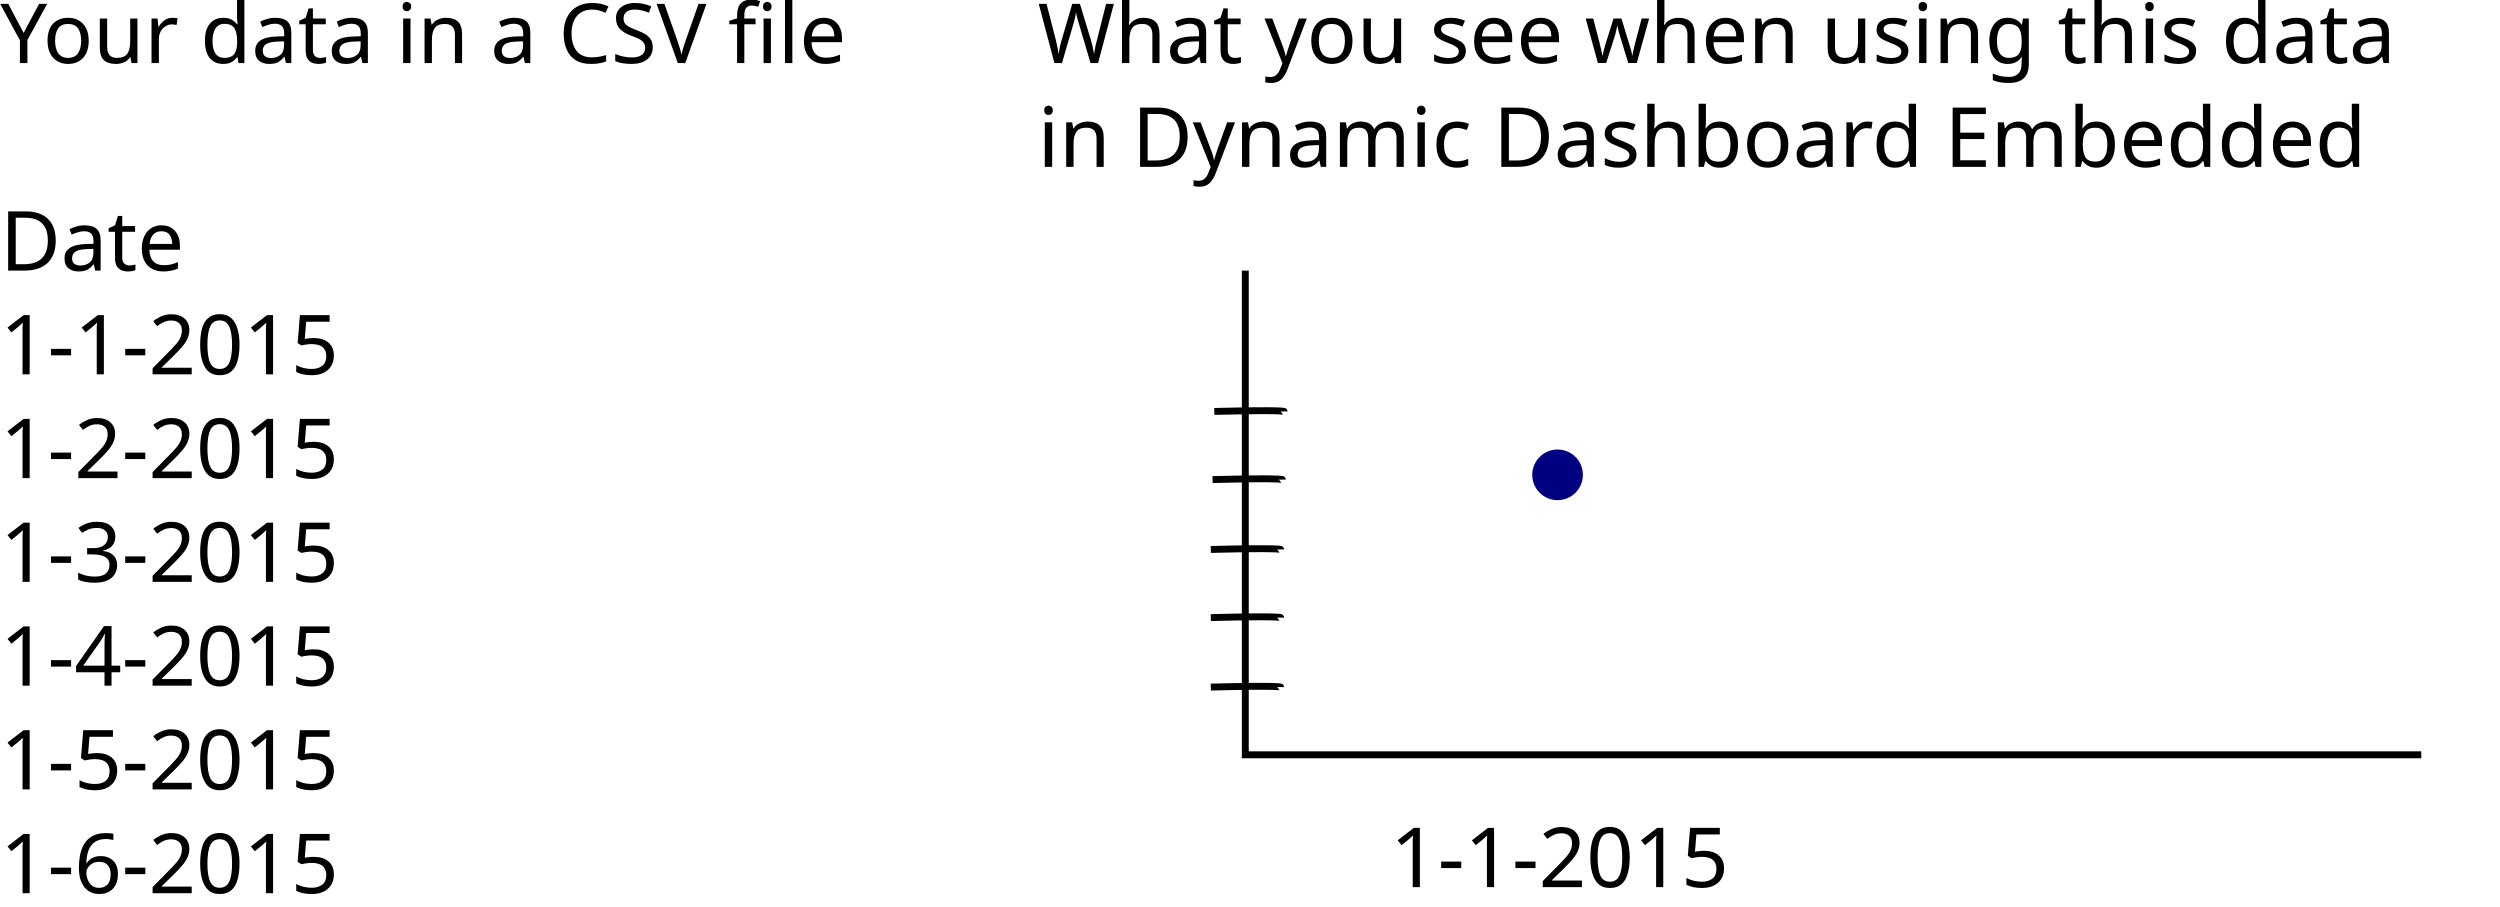
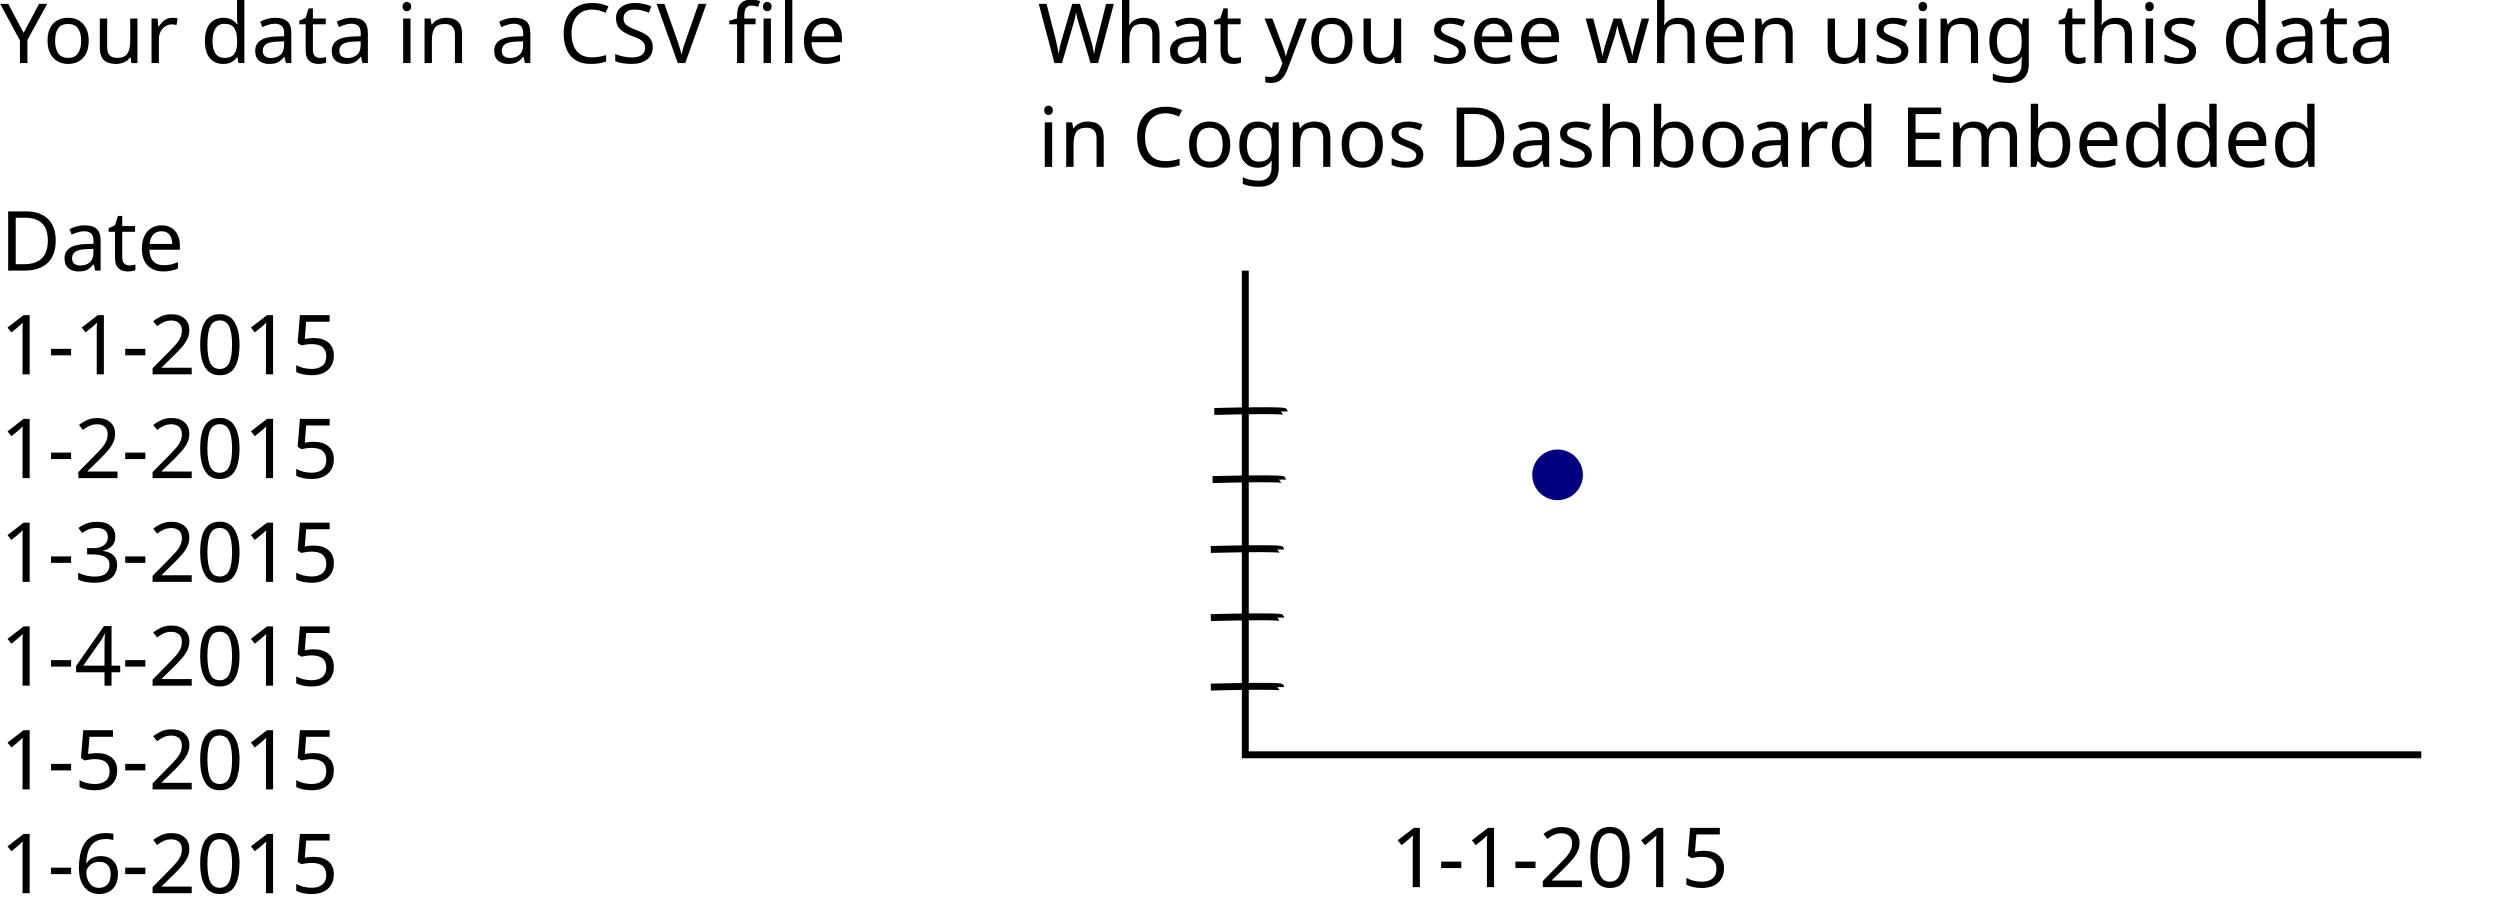
<svg xmlns="http://www.w3.org/2000/svg" width="361.406" height="131.061" id="svg2" version="1.1">
  <defs id="defs4" />
  <g id="layer1" transform="translate(-99.97656,-103.245)">
    <text xml:space="preserve" style="font-style:normal;font-weight:normal;font-size:12px;line-height:125%;font-family:Sans;letter-spacing:0px;word-spacing:0px;fill:#000000;fill-opacity:1;stroke:none" x="100" y="142.362" id="text2989">
      <tspan id="tspan2991" x="100" y="142.362">Date</tspan>
      <tspan x="100" y="157.362" id="tspan3003">1-1-2015</tspan>
      <tspan x="100" y="172.362" id="tspan2993">1-2-2015</tspan>
      <tspan x="100" y="187.362" id="tspan2995">1-3-2015</tspan>
      <tspan x="100" y="202.362" id="tspan2997">1-4-2015</tspan>
      <tspan x="100" y="217.362" id="tspan2999">1-5-2015</tspan>
      <tspan x="100" y="232.362" id="tspan3001">1-6-2015</tspan>
    </text>
    <flowRoot xml:space="preserve" id="flowRoot3005" style="font-style:normal;font-weight:normal;font-size:12px;line-height:125%;font-family:Sans;letter-spacing:0px;word-spacing:0px;fill:#000000;fill-opacity:1;stroke:none" transform="translate(8.5625,-1.445971)">
      <flowRegion id="flowRegion3007">
        <rect id="rect3009" width="103.571" height="222.857" x="161.429" y="133.791" />
      </flowRegion>
      <flowPara id="flowPara3011">Sold items</flowPara>
      <flowPara id="flowPara3013">4</flowPara>
      <flowPara id="flowPara3015">6</flowPara>
      <flowPara id="flowPara3017">9</flowPara>
      <flowPara id="flowPara3019">10</flowPara>
      <flowPara id="flowPara3021">3</flowPara>
      <flowPara id="flowPara3023">11</flowPara>
      <flowPara id="flowPara3025" />
    </flowRoot>
    <text xml:space="preserve" style="font-style:normal;font-weight:normal;font-size:12px;line-height:125%;font-family:Sans;letter-spacing:0px;word-spacing:0px;fill:#000000;fill-opacity:1;stroke:none" x="182.857" y="218.791" id="text3027" transform="translate(0,-2.172441e-5)">
      <tspan x="182.857" y="218.791" id="tspan3033" />
    </text>
    <text xml:space="preserve" style="font-style:normal;font-weight:normal;font-size:12px;line-height:125%;font-family:Sans;letter-spacing:0px;word-spacing:0px;fill:#000000;fill-opacity:1;stroke:none" x="100" y="112.362" id="text3039">
      <tspan id="tspan3041" x="100" y="112.362">Your data in a CSV file</tspan>
    </text>
    <text xml:space="preserve" style="font-style:normal;font-weight:normal;font-size:12px;line-height:125%;font-family:Sans;letter-spacing:0px;word-spacing:0px;fill:#000000;fill-opacity:1;stroke:none" x="250" y="112.362" id="text3039-1">
      <tspan id="tspan3041-7" x="250" y="112.362">What you see when using this data </tspan>
-       <tspan x="250" y="127.362" id="tspan3127">in Dynamic Dashboard Embedded</tspan>
+       <tspan x="250" y="127.362" id="tspan3127">in Cognos Dashboard Embedded</tspan>
    </text>
    <path style="fill:none;stroke:#000000;stroke-width:1px;stroke-linecap:butt;stroke-linejoin:miter;stroke-opacity:1" d="m 280,142.362 c 0,70 0,70 0,70 170,0 170,0 170,0" id="path3074" transform="translate(0,-2.172441e-5)" />
    <text xml:space="preserve" style="font-style:normal;font-weight:normal;font-size:12px;line-height:125%;font-family:Sans;letter-spacing:0px;word-spacing:0px;fill:#000000;fill-opacity:1;stroke:none" x="300.967" y="231.489" id="text3082">
      <tspan id="tspan3084" x="300.967" y="231.489">1-1-2015</tspan>
    </text>
    <path style="fill:none;stroke:#000000;stroke-width:1px;stroke-linecap:butt;stroke-linejoin:miter;stroke-opacity:1" d="m 275.014,202.571 c 10.102,-0.253 10.102,0 10.102,0" id="path3086" transform="translate(0,-2.172441e-5)" />
    <path style="fill:none;stroke:#000000;stroke-width:1px;stroke-linecap:butt;stroke-linejoin:miter;stroke-opacity:1" d="m 275.014,192.526 c 10.102,-0.253 10.102,0 10.102,0" id="path3086-4" />
    <path style="fill:none;stroke:#000000;stroke-width:1px;stroke-linecap:butt;stroke-linejoin:miter;stroke-opacity:1" d="m 275.519,162.726 c 10.102,-0.253 10.102,0 10.102,0" id="path3086-0" />
    <path style="fill:none;stroke:#000000;stroke-width:1px;stroke-linecap:butt;stroke-linejoin:miter;stroke-opacity:1" d="m 275.014,182.677 c 10.102,-0.253 10.102,0 10.102,0" id="path3086-9" />
    <path style="fill:none;stroke:#000000;stroke-width:1px;stroke-linecap:butt;stroke-linejoin:miter;stroke-opacity:1" d="m 275.267,172.575 c 10.102,-0.253 10.102,0 10.102,0" id="path3086-48" />
    <circle style="fill:#000080" id="path3129" transform="translate(-1.010153,-4.545708)" cx="326.153" cy="176.434" r="3.662" />
  </g>
</svg>
